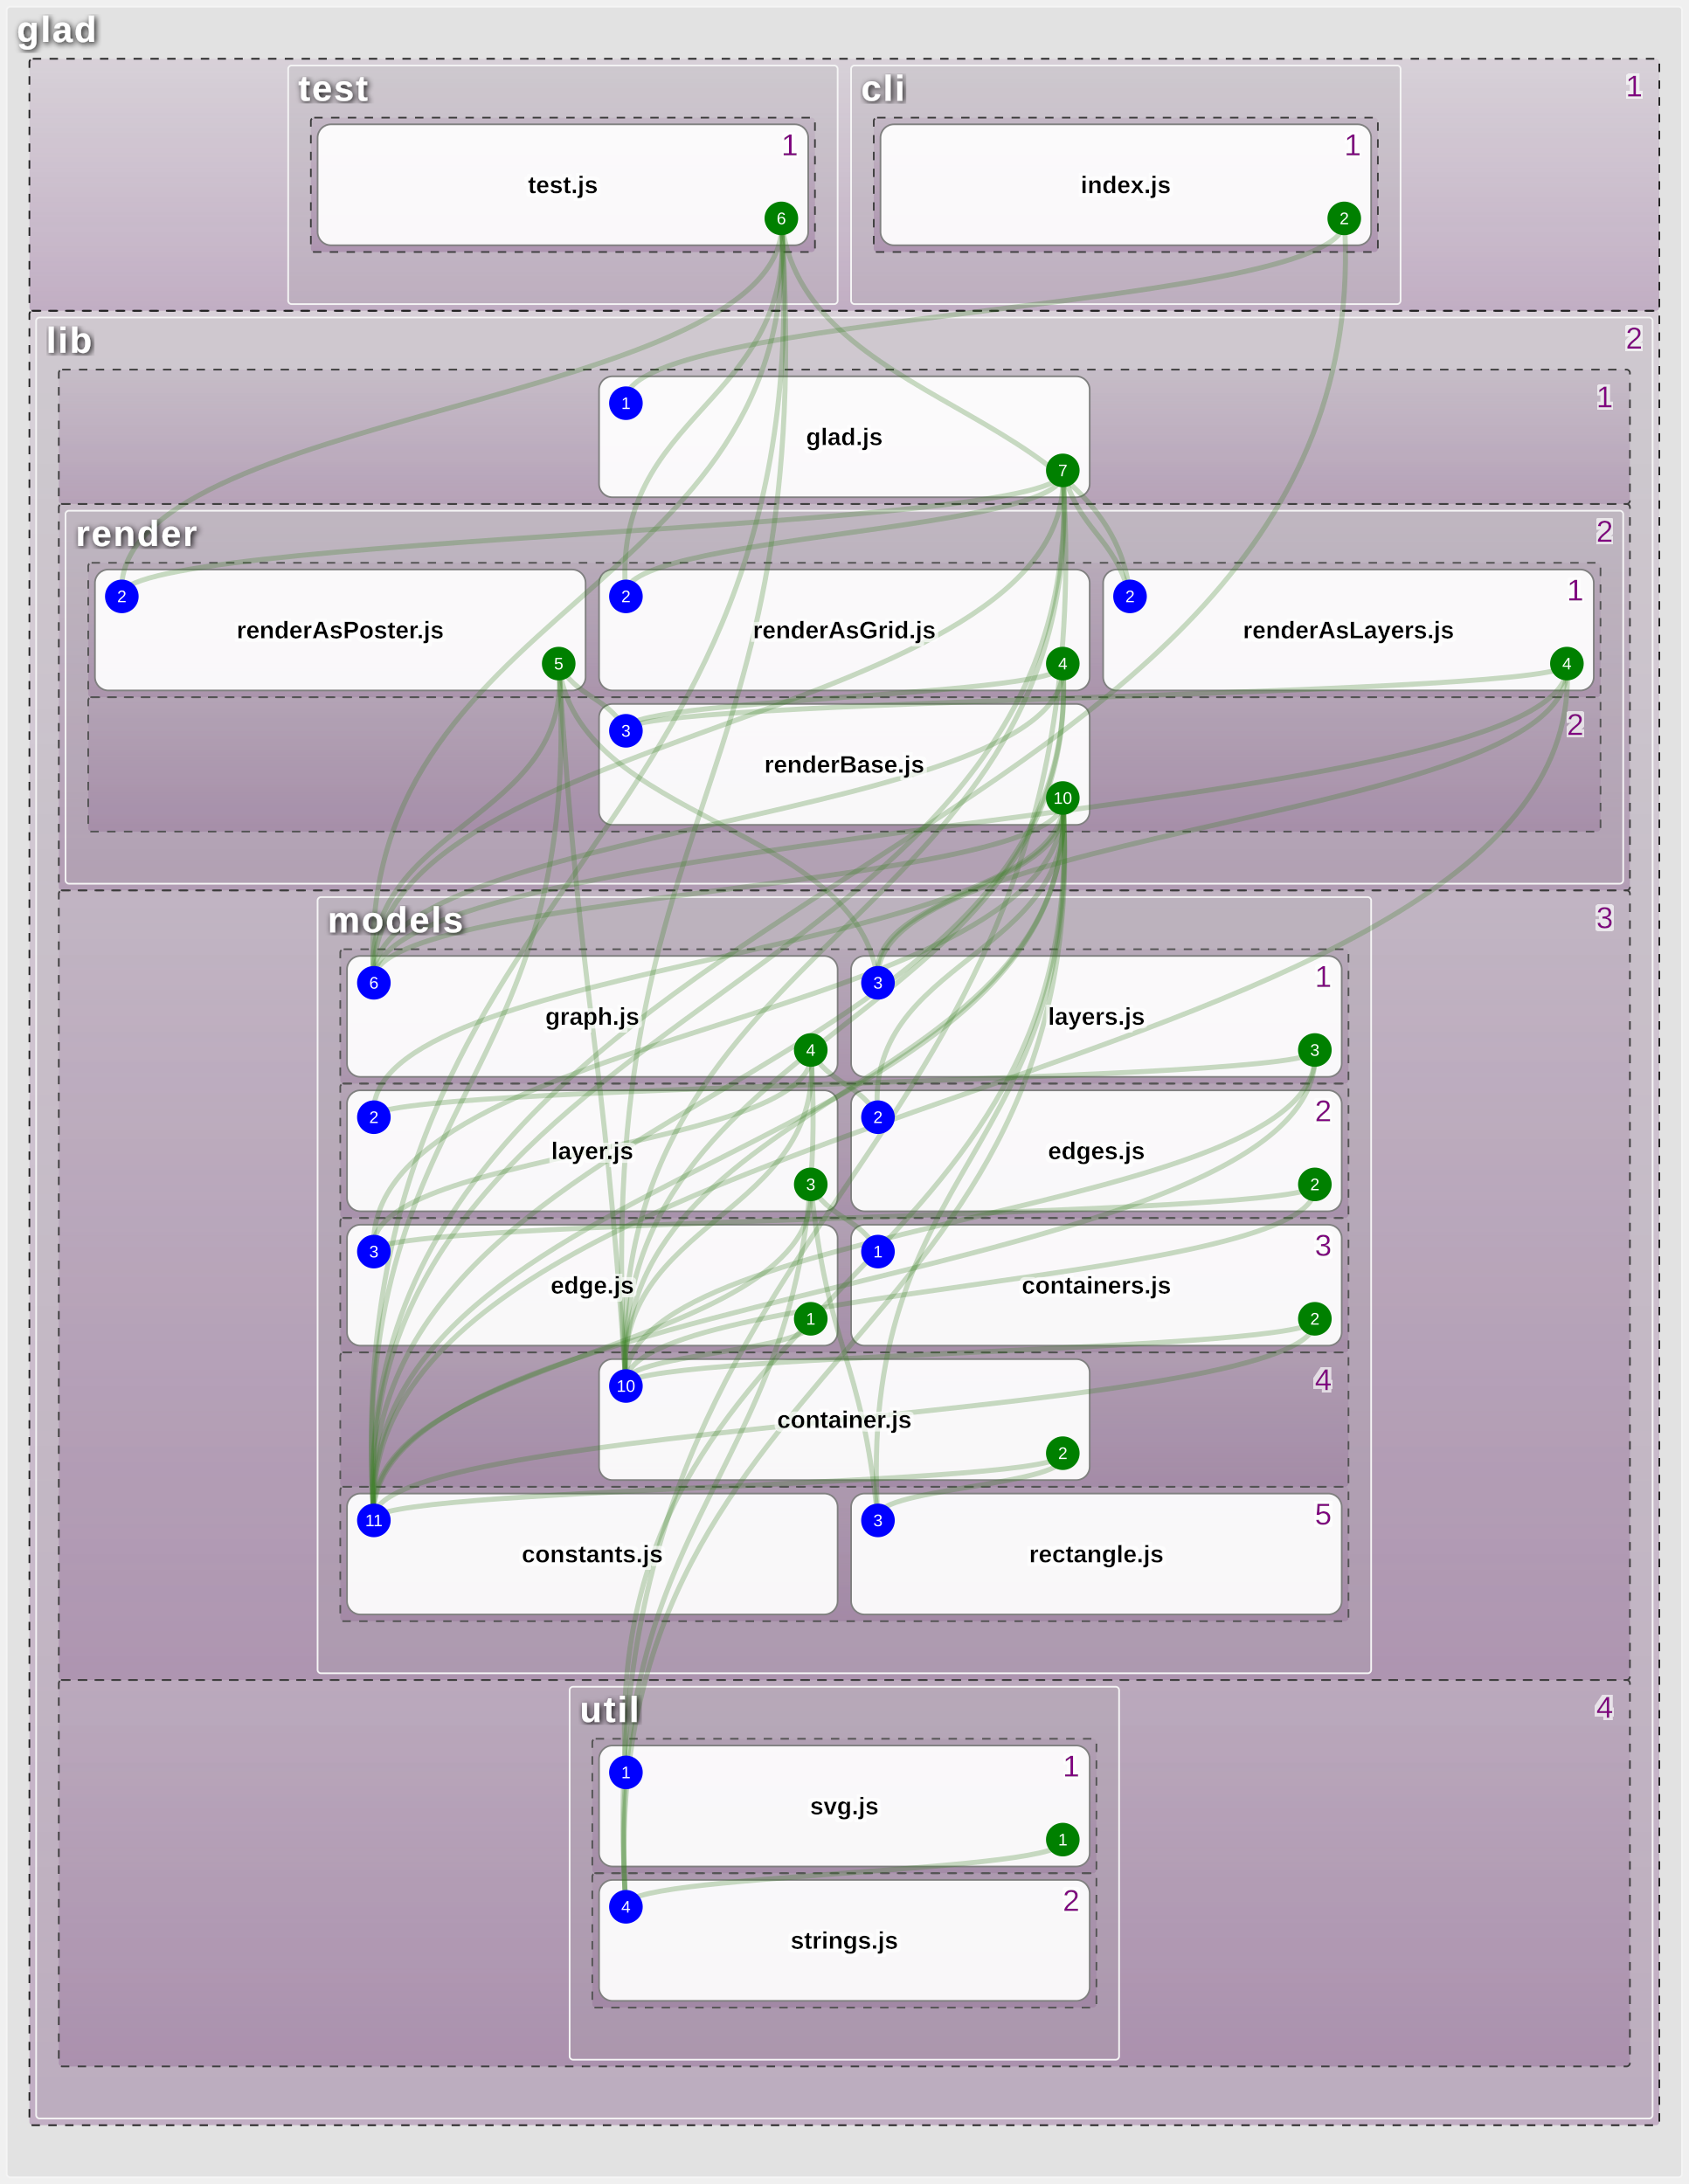
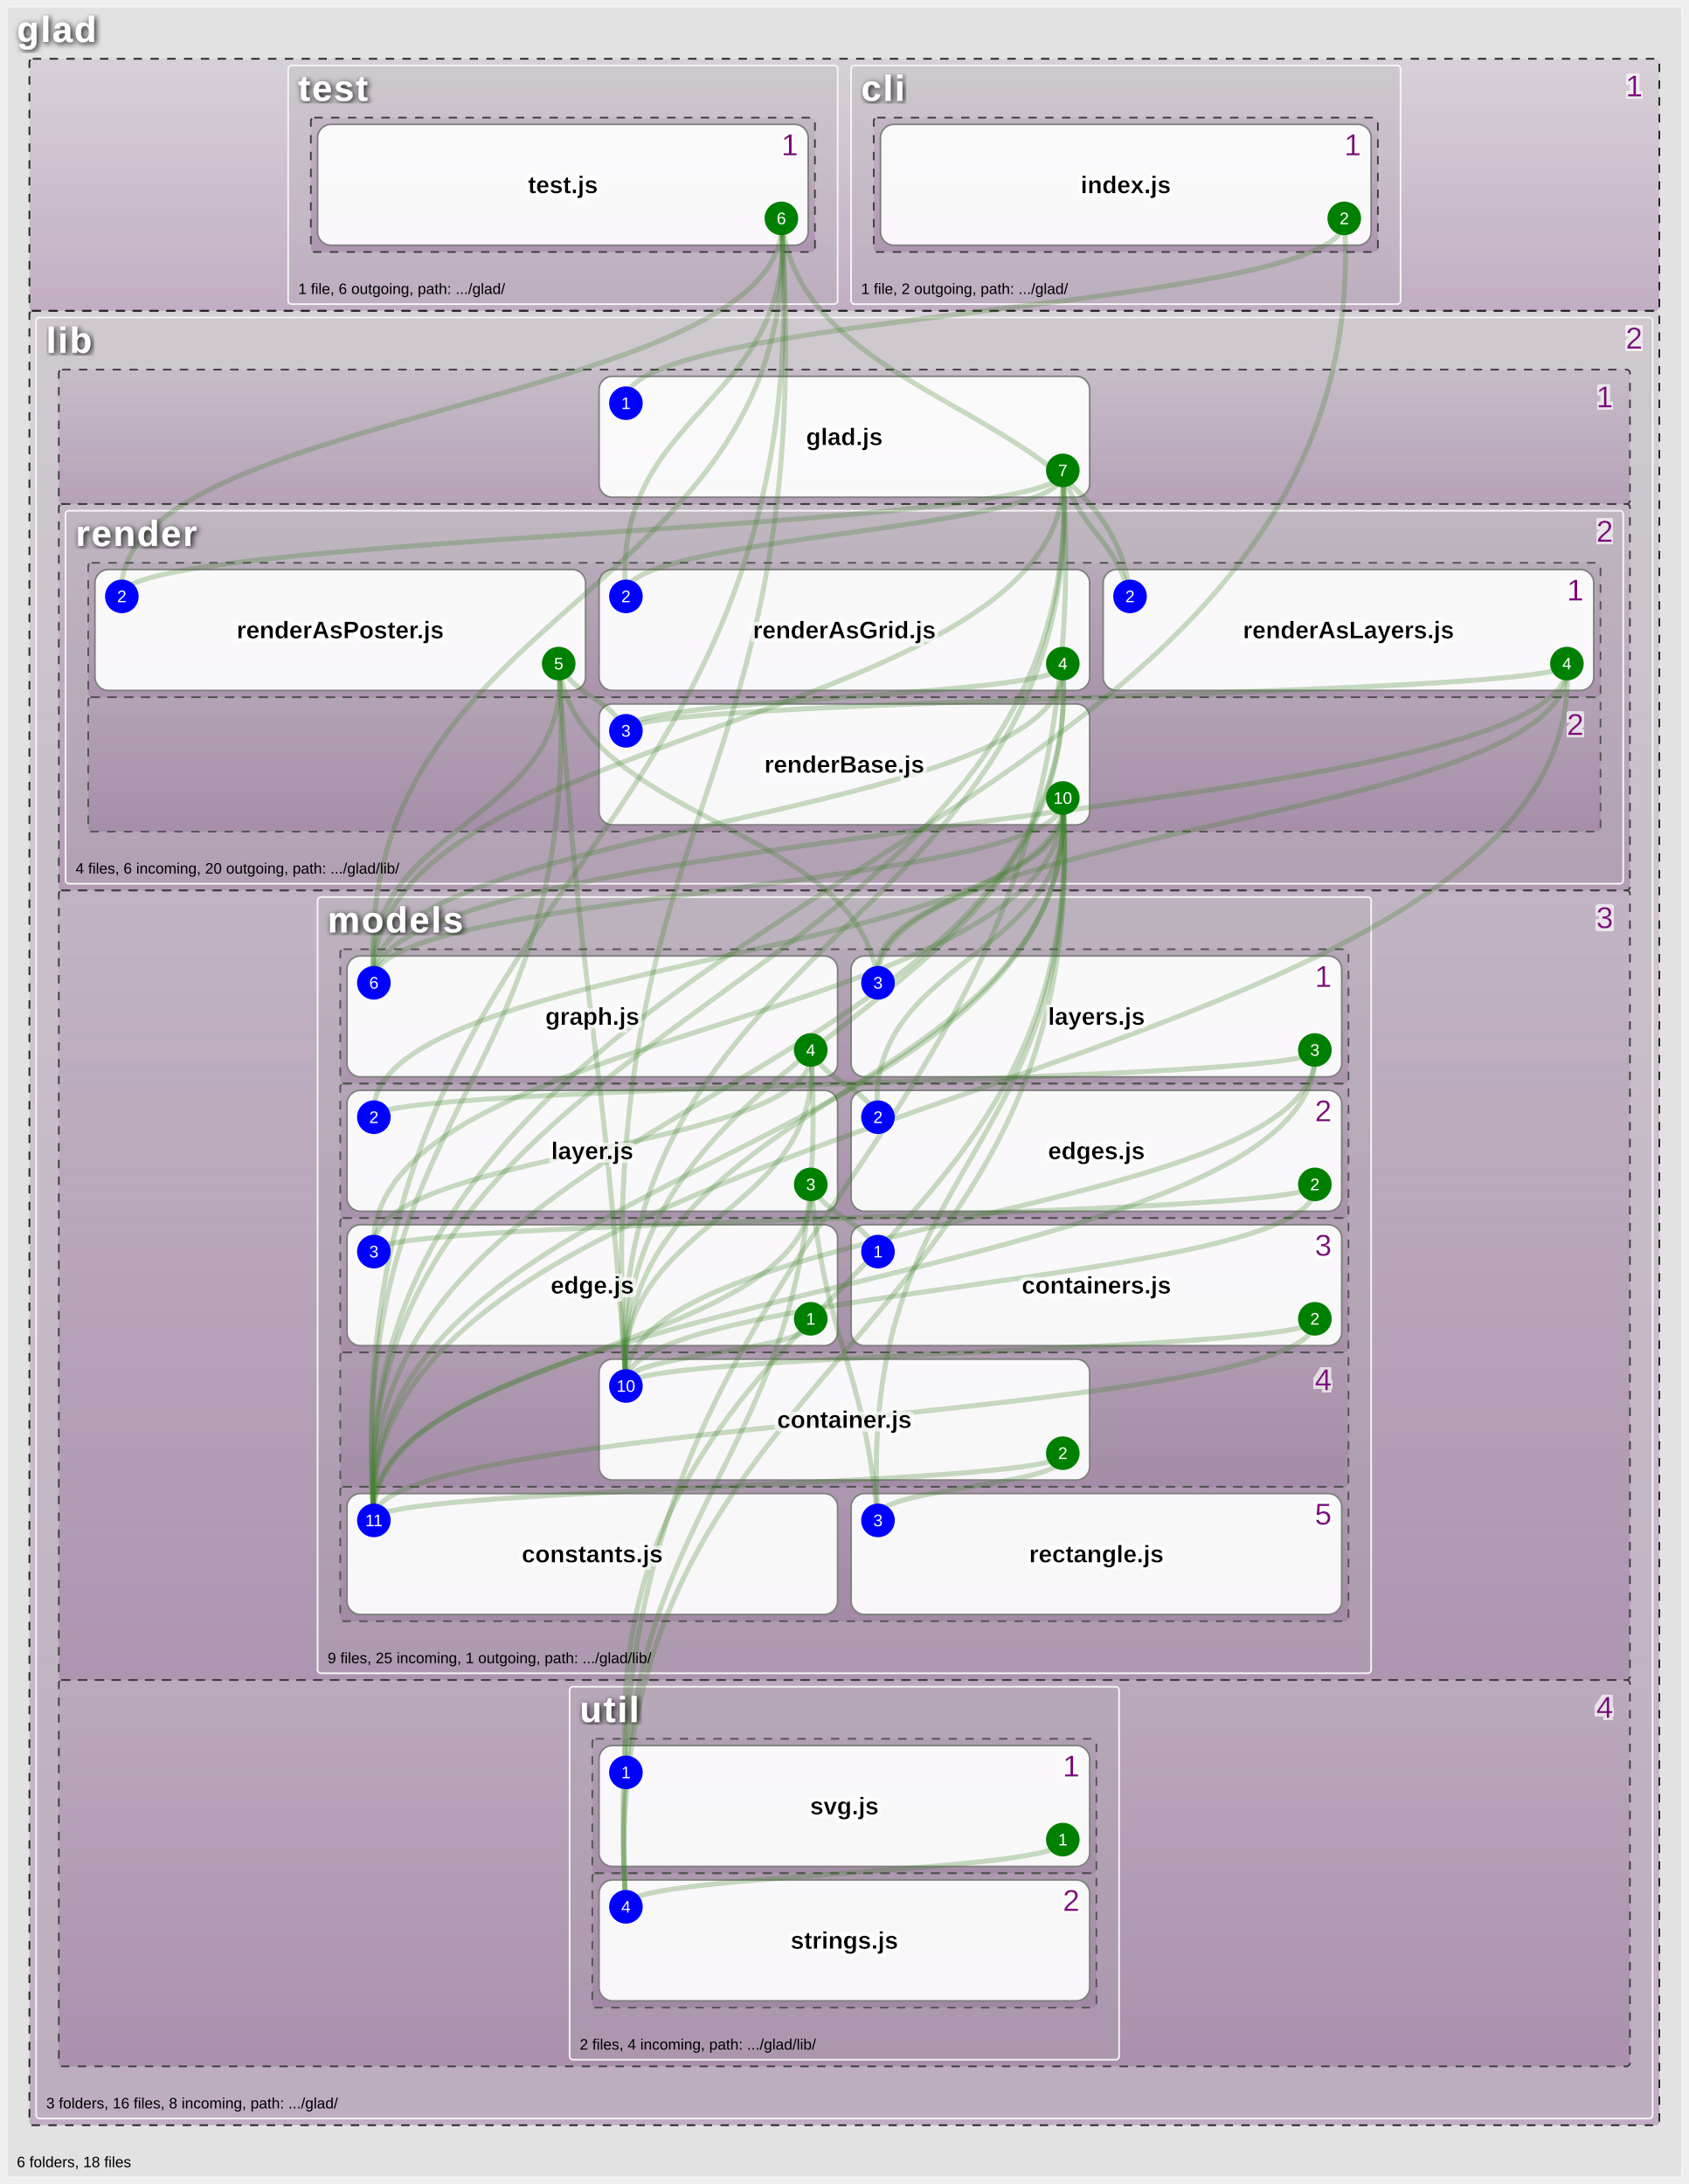
<svg xmlns="http://www.w3.org/2000/svg" width="1005" height="1300" font-family="Arial, Helvetica, sans-serif" style="background-color:white">
  <style>
    .layerRectangle {
      stroke: black;
      stroke-dasharray: 5,5;
      fill: url('#layers')
    }
    .layerText {
      fill: purple;
      font-size: 150%;
      filter: url(#outlineWhite);
    }
    .nodeFolder {
      fill: #aaaaaa33;
      stroke: whitesmoke;
    }
    .nodeFile {
      fill: #ffffffee;
      stroke: gray;
    }
    .folderName {
      font-size: 180%;
      fill : white;
      font-weight: bolder;
      text-anchor: start;
      letter-spacing : 1px;
      dominant-baseline: hanging;
      filter: url(#shadow);
    }
    .nodeName {
      fill : black;
      font-weight: bold;
      text-anchor: middle;
      dominant-baseline: central;
      filter: url(#outlineWhite);
    }
    .line {
      fill : none;
      stroke-width: 3;
      opacity: 0.5;
    }
    .line:hover {
      stroke-width: 6;
      opacity: 1;
    }

    </style>
  <defs id="idSvgDef">
    <linearGradient id="layers" gradientTransform="rotate(90)">
      <stop offset="0%" stop-color="rgba(105, 24, 114, 0.10)" />
      <stop offset="100%" stop-color="rgba(105, 24, 114, 0.30)" />
    </linearGradient>
    <filter id="shadow">
      <feGaussianBlur in="SourceAlpha" stdDeviation="2" />
      <feOffset dx="1" dy="1" result="offsetblur" />
      <feFlood flood-color="black" />
      <feComposite in2="offsetblur" operator="in" />
      <feMerge>
        <feMergeNode />
        <feMergeNode in="SourceGraphic" />
      </feMerge>
    </filter>
    <filter id="outlineWhite">
      <feMorphology in="SourceAlpha" result="DILATED" operator="dilate" radius="2" />
      <feFlood flood-color="#ffffffaa" flood-opacity="1" result="WHITE" />
      <feComposite in="WHITE" in2="DILATED" operator="in" result="OUTLINE" />
      <feMerge>
        <feMergeNode in="OUTLINE" />
        <feMergeNode in="SourceGraphic" />
      </feMerge>
    </filter>
    <filter id="outlineBlack">
      <feMorphology in="SourceAlpha" result="DILATED" operator="dilate" radius="2" />
      <feFlood flood-color="#000000aa" flood-opacity="1" result="BLACK" />
      <feComposite in="BLACK" in2="DILATED" operator="in" result="OUTLINE" />
      <feMerge>
        <feMergeNode in="OUTLINE" />
        <feMergeNode in="SourceGraphic" />
      </feMerge>
    </filter>
    <marker id="lineEnd" viewBox="0 -5 30 10" refX="12" orient="auto">
      <path d="M0,-16L32,0L0,16" fill="#3058FFaa" />
    </marker>
    <marker id="lineStart" viewBox="0 -4 8 8" refX="4" orient="auto">
      <circle cx="4" r="4" fill="#377E22aa" />
    </marker>
  </defs>
  <g id="Layers_Rects">
    <g id="Layer:0 of glad">
      <rect x="17.5" y="35" width="970" height="150" rx="2" ry="2" class="layerRectangle" id="glad 0" />
    </g>
    <g id="Layer:0 of test">
      <rect x="185" y="70" width="300" height="80" rx="2" ry="2" class="layerRectangle" id="test 0" />
    </g>
    <g id="Layer:0 of cli">
      <rect x="520" y="70" width="300" height="80" rx="2" ry="2" class="layerRectangle" id="cli 0" />
    </g>
    <g id="Layer:1 of glad">
      <rect x="17.5" y="185" width="970" height="1080" rx="2" ry="2" class="layerRectangle" id="glad 1" />
    </g>
    <g id="Layer:0 of lib">
      <rect x="35" y="220" width="935" height="80" rx="2" ry="2" class="layerRectangle" id="lib 0" />
    </g>
    <g id="Layer:1 of lib">
      <rect x="35" y="300" width="935" height="230" rx="2" ry="2" class="layerRectangle" id="lib 1" />
    </g>
    <g id="Layer:0 of render">
      <rect x="52.5" y="335" width="900" height="80" rx="2" ry="2" class="layerRectangle" id="render 0" />
    </g>
    <g id="Layer:1 of render">
      <rect x="52.5" y="415" width="900" height="80" rx="2" ry="2" class="layerRectangle" id="render 1" />
    </g>
    <g id="Layer:2 of lib">
      <rect x="35" y="530" width="935" height="470" rx="2" ry="2" class="layerRectangle" id="lib 2" />
    </g>
    <g id="Layer:0 of models">
      <rect x="202.5" y="565" width="600" height="80" rx="2" ry="2" class="layerRectangle" id="models 0" />
    </g>
    <g id="Layer:1 of models">
      <rect x="202.5" y="645" width="600" height="80" rx="2" ry="2" class="layerRectangle" id="models 1" />
    </g>
    <g id="Layer:2 of models">
      <rect x="202.5" y="725" width="600" height="80" rx="2" ry="2" class="layerRectangle" id="models 2" />
    </g>
    <g id="Layer:3 of models">
      <rect x="202.5" y="805" width="600" height="80" rx="2" ry="2" class="layerRectangle" id="models 3" />
    </g>
    <g id="Layer:4 of models">
      <rect x="202.5" y="885" width="600" height="80" rx="2" ry="2" class="layerRectangle" id="models 4" />
    </g>
    <g id="Layer:3 of lib">
      <rect x="35" y="1000" width="935" height="230" rx="2" ry="2" class="layerRectangle" id="lib 3" />
    </g>
    <g id="Layer:0 of util">
      <rect x="352.5" y="1035" width="300" height="80" rx="2" ry="2" class="layerRectangle" id="util 0" />
    </g>
    <g id="Layer:1 of util">
      <rect x="352.5" y="1115" width="300" height="80" rx="2" ry="2" class="layerRectangle" id="util 1" />
    </g>
  </g>
  <g id="Node_glad">
    <rect x="4" y="4" width="997" height="1292" rx="2" ry="2" class="nodeFolder" />
    <g id="Node_lib">
      <rect x="21.5" y="189" width="962" height="1072" rx="2" ry="2" class="nodeFolder" />
      <g id="Node_glad.js">
        <rect x="356.5" y="224" width="292" height="72" rx="8" ry="8" class="nodeFile" />
      </g>
      <g id="Node_render">
        <rect x="39" y="304" width="927" height="222" rx="2" ry="2" class="nodeFolder" />
        <g id="Node_renderAsPoster.js">
          <rect x="56.5" y="339" width="292" height="72" rx="8" ry="8" class="nodeFile" />
        </g>
        <g id="Node_renderAsGrid.js">
          <rect x="356.5" y="339" width="292" height="72" rx="8" ry="8" class="nodeFile" />
        </g>
        <g id="Node_renderAsLayers.js">
          <rect x="656.5" y="339" width="292" height="72" rx="8" ry="8" class="nodeFile" />
        </g>
        <g id="Node_renderBase.js">
          <rect x="356.5" y="419" width="292" height="72" rx="8" ry="8" class="nodeFile" />
        </g>
      </g>
      <g id="Node_models">
        <rect x="189" y="534" width="627" height="462" rx="2" ry="2" class="nodeFolder" />
        <g id="Node_graph.js">
          <rect x="206.5" y="569" width="292" height="72" rx="8" ry="8" class="nodeFile" />
        </g>
        <g id="Node_layers.js">
          <rect x="506.5" y="569" width="292" height="72" rx="8" ry="8" class="nodeFile" />
        </g>
        <g id="Node_layer.js">
          <rect x="206.5" y="649" width="292" height="72" rx="8" ry="8" class="nodeFile" />
        </g>
        <g id="Node_edges.js">
          <rect x="506.5" y="649" width="292" height="72" rx="8" ry="8" class="nodeFile" />
        </g>
        <g id="Node_edge.js">
          <rect x="206.5" y="729" width="292" height="72" rx="8" ry="8" class="nodeFile" />
        </g>
        <g id="Node_containers.js">
          <rect x="506.5" y="729" width="292" height="72" rx="8" ry="8" class="nodeFile" />
        </g>
        <g id="Node_container.js">
          <rect x="356.5" y="809" width="292" height="72" rx="8" ry="8" class="nodeFile" />
        </g>
        <g id="Node_constants.js">
          <rect x="206.5" y="889" width="292" height="72" rx="8" ry="8" class="nodeFile" />
        </g>
        <g id="Node_rectangle.js">
          <rect x="506.5" y="889" width="292" height="72" rx="8" ry="8" class="nodeFile" />
        </g>
      </g>
      <g id="Node_util">
        <rect x="339" y="1004" width="327" height="222" rx="2" ry="2" class="nodeFolder" />
        <g id="Node_svg.js">
          <rect x="356.5" y="1039" width="292" height="72" rx="8" ry="8" class="nodeFile" />
        </g>
        <g id="Node_strings.js">
          <rect x="356.5" y="1119" width="292" height="72" rx="8" ry="8" class="nodeFile" />
        </g>
      </g>
    </g>
    <g id="Node_test">
      <rect x="171.5" y="39" width="327" height="142" rx="2" ry="2" class="nodeFolder" />
      <g id="Node_test.js">
        <rect x="189" y="74" width="292" height="72" rx="8" ry="8" class="nodeFile" />
      </g>
    </g>
    <g id="Node_cli">
      <rect x="506.5" y="39" width="327" height="142" rx="2" ry="2" class="nodeFolder" />
      <g id="Node_index.js">
        <rect x="524" y="74" width="292" height="72" rx="8" ry="8" class="nodeFile" />
      </g>
    </g>
  </g>
  <g id="Edges">
    <path class="line" d="M632.5 865 C 642.5 885,212.5 885, 222.5 905" fill="none" stroke="#377E2288">
      </path>
    <path class="line" d="M632.5 865 C 642.5 885,512.5 885, 522.5 905" fill="none" stroke="#377E2288">
      </path>
    <path class="line" d="M782.5 785 C 792.5 845,212.5 845, 222.5 905" fill="none" stroke="#377E2288">
      </path>
    <path class="line" d="M782.5 785 C 792.5 805,362.5 805, 372.5 825" fill="none" stroke="#377E2288">
      </path>
    <path class="line" d="M482.5 785 C 492.5 805,362.5 805, 372.5 825" fill="none" stroke="#377E2288">
      </path>
    <path class="line" d="M782.5 705 C 792.5 765,362.5 765, 372.5 825" fill="none" stroke="#377E2288">
      </path>
    <path class="line" d="M782.5 705 C 792.5 725,212.5 725, 222.5 745" fill="none" stroke="#377E2288">
      </path>
    <path class="line" d="M632.5 280 C 652.5 592,202.5 593, 222.5 905" fill="none" stroke="#377E2288">
      </path>
    <path class="line" d="M632.5 280 C 650.5 552,354.5 553, 372.5 825" fill="none" stroke="#377E2288">
      </path>
    <path class="line" d="M632.5 280 C 642.5 432,212.5 433, 222.5 585" fill="none" stroke="#377E2288">
      </path>
    <path class="line" d="M632.5 280 C 642.5 317,362.5 318, 372.5 355" fill="none" stroke="#377E2288">
      </path>
    <path class="line" d="M632.5 280 C 642.5 317,662.5 318, 672.5 355" fill="none" stroke="#377E2288">
      </path>
    <path class="line" d="M632.5 280 C 642.5 317,62.5 318, 72.5 355" fill="none" stroke="#377E2288">
      </path>
    <path class="line" d="M632.5 280 C 660.5 707,344.5 708, 372.5 1135" fill="none" stroke="#377E2288">
      </path>
    <path class="line" d="M482.5 625 C 492.5 725,362.5 725, 372.5 825" fill="none" stroke="#377E2288">
      </path>
    <path class="line" d="M482.5 625 C 492.5 685,212.5 685, 222.5 745" fill="none" stroke="#377E2288">
      </path>
    <path class="line" d="M482.5 625 C 492.5 645,512.5 645, 522.5 665" fill="none" stroke="#377E2288">
      </path>
    <path class="line" d="M482.5 625 C 499.5 880,355.5 880, 372.5 1135" fill="none" stroke="#377E2288">
      </path>
    <path class="line" d="M800 130 C 825 517,197.5 518, 222.5 905" fill="none" stroke="#377E2288">
      </path>
    <path class="line" d="M800 130 C 810 185,362.5 185, 372.5 240" fill="none" stroke="#377E2288">
      </path>
    <path class="line" d="M482.5 705 C 492.5 805,212.5 805, 222.5 905" fill="none" stroke="#377E2288">
      </path>
    <path class="line" d="M482.5 705 C 492.5 725,512.5 725, 522.5 745" fill="none" stroke="#377E2288">
      </path>
    <path class="line" d="M482.5 705 C 492.5 805,512.5 805, 522.5 905" fill="none" stroke="#377E2288">
      </path>
    <path class="line" d="M782.5 625 C 792.5 765,212.5 765, 222.5 905" fill="none" stroke="#377E2288">
      </path>
    <path class="line" d="M782.5 625 C 792.5 725,362.5 725, 372.5 825" fill="none" stroke="#377E2288">
      </path>
    <path class="line" d="M782.5 625 C 792.5 645,212.5 645, 222.5 665" fill="none" stroke="#377E2288">
      </path>
    <path class="line" d="M632.5 395 C 649.5 650,205.5 650, 222.5 905" fill="none" stroke="#377E2288">
      </path>
    <path class="line" d="M632.5 395 C 646.5 610,358.5 610, 372.5 825" fill="none" stroke="#377E2288">
      </path>
    <path class="line" d="M632.5 395 C 642.5 490,212.5 490, 222.5 585" fill="none" stroke="#377E2288">
      </path>
    <path class="line" d="M632.5 395 C 642.5 415,362.5 415, 372.5 435" fill="none" stroke="#377E2288">
      </path>
    <path class="line" d="M932.5 395 C 949.5 650,205.5 650, 222.5 905" fill="none" stroke="#377E2288">
      </path>
    <path class="line" d="M932.5 395 C 942.5 490,212.5 490, 222.5 585" fill="none" stroke="#377E2288">
      </path>
    <path class="line" d="M932.5 395 C 942.5 490,512.5 490, 522.5 585" fill="none" stroke="#377E2288">
      </path>
    <path class="line" d="M932.5 395 C 942.5 415,362.5 415, 372.5 435" fill="none" stroke="#377E2288">
      </path>
    <path class="line" d="M332.5 395 C 349.5 650,205.5 650, 222.5 905" fill="none" stroke="#377E2288">
      </path>
    <path class="line" d="M332.5 395 C 346.5 610,358.5 610, 372.5 825" fill="none" stroke="#377E2288">
      </path>
    <path class="line" d="M332.5 395 C 342.5 490,212.5 490, 222.5 585" fill="none" stroke="#377E2288">
      </path>
    <path class="line" d="M332.5 395 C 342.5 490,512.5 490, 522.5 585" fill="none" stroke="#377E2288">
      </path>
    <path class="line" d="M332.5 395 C 342.5 415,362.5 415, 372.5 435" fill="none" stroke="#377E2288">
      </path>
    <path class="line" d="M632.5 475 C 646.5 690,208.5 690, 222.5 905" fill="none" stroke="#377E2288">
      </path>
    <path class="line" d="M632.5 475 C 643.5 650,361.5 650, 372.5 825" fill="none" stroke="#377E2288">
      </path>
    <path class="line" d="M632.5 475 C 642.5 610,212.5 610, 222.5 745" fill="none" stroke="#377E2288">
      </path>
    <path class="line" d="M632.5 475 C 642.5 570,512.5 570, 522.5 665" fill="none" stroke="#377E2288">
      </path>
    <path class="line" d="M632.5 475 C 642.5 530,212.5 530, 222.5 585" fill="none" stroke="#377E2288">
      </path>
    <path class="line" d="M632.5 475 C 642.5 570,212.5 570, 222.5 665" fill="none" stroke="#377E2288">
      </path>
    <path class="line" d="M632.5 475 C 642.5 530,512.5 530, 522.5 585" fill="none" stroke="#377E2288">
      </path>
    <path class="line" d="M632.5 475 C 646.5 690,508.5 690, 522.5 905" fill="none" stroke="#377E2288">
      </path>
    <path class="line" d="M632.5 475 C 654.5 805,350.5 805, 372.5 1135" fill="none" stroke="#377E2288">
      </path>
    <path class="line" d="M632.5 475 C 651.5 765,353.5 765, 372.5 1055" fill="none" stroke="#377E2288">
      </path>
    <path class="line" d="M632.5 1095 C 642.5 1115,362.5 1115, 372.5 1135" fill="none" stroke="#377E2288">
      </path>
    <path class="line" d="M465 130 C 490 517,197.5 518, 222.5 905" fill="none" stroke="#377E2288">
      </path>
    <path class="line" d="M465 130 C 488 477,349.5 478, 372.5 825" fill="none" stroke="#377E2288">
      </path>
    <path class="line" d="M465 130 C 480 357,207.5 358, 222.5 585" fill="none" stroke="#377E2288">
      </path>
    <path class="line" d="M465 130 C 475 242,362.5 243, 372.5 355" fill="none" stroke="#377E2288">
      </path>
    <path class="line" d="M465 130 C 475 242,662.5 243, 672.5 355" fill="none" stroke="#377E2288">
      </path>
    <path class="line" d="M465 130 C 475 242,62.5 243, 72.5 355" fill="none" stroke="#377E2288">
      </path>
  </g>
  <g id="Counters_glad">
    <g id="Counters_lib">
      <g id="Counters_glad.js">
        <g>
          <circle cx="632.5" cy="280" r="10" fill="green" />
          <text x="632.5" y="280" fill="white" font-size="10" text-anchor="middle" dominant-baseline="central">7</text>
        </g>
        <g>
          <circle cx="372.5" cy="240" r="10" fill="blue" />
          <text x="372.5" y="240" fill="white" font-size="10" text-anchor="middle" dominant-baseline="central">1</text>
        </g>
      </g>
      <g id="Counters_render">
        <g id="Counters_renderAsPoster.js">
          <g>
            <circle cx="332.5" cy="395" r="10" fill="green" />
            <text x="332.5" y="395" fill="white" font-size="10" text-anchor="middle" dominant-baseline="central">5</text>
          </g>
          <g>
            <circle cx="72.5" cy="355" r="10" fill="blue" />
            <text x="72.5" y="355" fill="white" font-size="10" text-anchor="middle" dominant-baseline="central">2</text>
          </g>
        </g>
        <g id="Counters_renderAsGrid.js">
          <g>
            <circle cx="632.5" cy="395" r="10" fill="green" />
            <text x="632.5" y="395" fill="white" font-size="10" text-anchor="middle" dominant-baseline="central">4</text>
          </g>
          <g>
            <circle cx="372.5" cy="355" r="10" fill="blue" />
            <text x="372.5" y="355" fill="white" font-size="10" text-anchor="middle" dominant-baseline="central">2</text>
          </g>
        </g>
        <g id="Counters_renderAsLayers.js">
          <g>
            <circle cx="932.5" cy="395" r="10" fill="green" />
            <text x="932.5" y="395" fill="white" font-size="10" text-anchor="middle" dominant-baseline="central">4</text>
          </g>
          <g>
            <circle cx="672.5" cy="355" r="10" fill="blue" />
            <text x="672.5" y="355" fill="white" font-size="10" text-anchor="middle" dominant-baseline="central">2</text>
          </g>
        </g>
        <g id="Counters_renderBase.js">
          <g>
            <circle cx="632.5" cy="475" r="10" fill="green" />
            <text x="632.5" y="475" fill="white" font-size="10" text-anchor="middle" dominant-baseline="central">10</text>
          </g>
          <g>
            <circle cx="372.5" cy="435" r="10" fill="blue" />
            <text x="372.5" y="435" fill="white" font-size="10" text-anchor="middle" dominant-baseline="central">3</text>
          </g>
        </g>
      </g>
      <g id="Counters_models">
        <g id="Counters_graph.js">
          <g>
            <circle cx="482.5" cy="625" r="10" fill="green" />
            <text x="482.5" y="625" fill="white" font-size="10" text-anchor="middle" dominant-baseline="central">4</text>
          </g>
          <g>
            <circle cx="222.5" cy="585" r="10" fill="blue" />
            <text x="222.5" y="585" fill="white" font-size="10" text-anchor="middle" dominant-baseline="central">6</text>
          </g>
        </g>
        <g id="Counters_layers.js">
          <g>
            <circle cx="782.5" cy="625" r="10" fill="green" />
            <text x="782.5" y="625" fill="white" font-size="10" text-anchor="middle" dominant-baseline="central">3</text>
          </g>
          <g>
            <circle cx="522.5" cy="585" r="10" fill="blue" />
            <text x="522.5" y="585" fill="white" font-size="10" text-anchor="middle" dominant-baseline="central">3</text>
          </g>
        </g>
        <g id="Counters_layer.js">
          <g>
            <circle cx="482.5" cy="705" r="10" fill="green" />
            <text x="482.5" y="705" fill="white" font-size="10" text-anchor="middle" dominant-baseline="central">3</text>
          </g>
          <g>
            <circle cx="222.5" cy="665" r="10" fill="blue" />
            <text x="222.5" y="665" fill="white" font-size="10" text-anchor="middle" dominant-baseline="central">2</text>
          </g>
        </g>
        <g id="Counters_edges.js">
          <g>
            <circle cx="782.5" cy="705" r="10" fill="green" />
            <text x="782.5" y="705" fill="white" font-size="10" text-anchor="middle" dominant-baseline="central">2</text>
          </g>
          <g>
            <circle cx="522.5" cy="665" r="10" fill="blue" />
            <text x="522.5" y="665" fill="white" font-size="10" text-anchor="middle" dominant-baseline="central">2</text>
          </g>
        </g>
        <g id="Counters_edge.js">
          <g>
            <circle cx="482.5" cy="785" r="10" fill="green" />
            <text x="482.5" y="785" fill="white" font-size="10" text-anchor="middle" dominant-baseline="central">1</text>
          </g>
          <g>
            <circle cx="222.5" cy="745" r="10" fill="blue" />
            <text x="222.5" y="745" fill="white" font-size="10" text-anchor="middle" dominant-baseline="central">3</text>
          </g>
        </g>
        <g id="Counters_containers.js">
          <g>
            <circle cx="782.5" cy="785" r="10" fill="green" />
            <text x="782.5" y="785" fill="white" font-size="10" text-anchor="middle" dominant-baseline="central">2</text>
          </g>
          <g>
            <circle cx="522.5" cy="745" r="10" fill="blue" />
            <text x="522.5" y="745" fill="white" font-size="10" text-anchor="middle" dominant-baseline="central">1</text>
          </g>
        </g>
        <g id="Counters_container.js">
          <g>
            <circle cx="632.5" cy="865" r="10" fill="green" />
            <text x="632.5" y="865" fill="white" font-size="10" text-anchor="middle" dominant-baseline="central">2</text>
          </g>
          <g>
            <circle cx="372.5" cy="825" r="10" fill="blue" />
            <text x="372.5" y="825" fill="white" font-size="10" text-anchor="middle" dominant-baseline="central">10</text>
          </g>
        </g>
        <g id="Counters_constants.js">
          <g>
            <circle cx="222.5" cy="905" r="10" fill="blue" />
            <text x="222.5" y="905" fill="white" font-size="10" text-anchor="middle" dominant-baseline="central">11</text>
          </g>
        </g>
        <g id="Counters_rectangle.js">
          <g>
            <circle cx="522.5" cy="905" r="10" fill="blue" />
            <text x="522.5" y="905" fill="white" font-size="10" text-anchor="middle" dominant-baseline="central">3</text>
          </g>
        </g>
      </g>
      <g id="Counters_util">
        <g id="Counters_svg.js">
          <g>
            <circle cx="632.5" cy="1095" r="10" fill="green" />
            <text x="632.5" y="1095" fill="white" font-size="10" text-anchor="middle" dominant-baseline="central">1</text>
          </g>
          <g>
            <circle cx="372.5" cy="1055" r="10" fill="blue" />
            <text x="372.5" y="1055" fill="white" font-size="10" text-anchor="middle" dominant-baseline="central">1</text>
          </g>
        </g>
        <g id="Counters_strings.js">
          <g>
            <circle cx="372.5" cy="1135" r="10" fill="blue" />
            <text x="372.5" y="1135" fill="white" font-size="10" text-anchor="middle" dominant-baseline="central">4</text>
          </g>
        </g>
      </g>
    </g>
    <g id="Counters_test">
      <g id="Counters_test.js">
        <g>
          <circle cx="465" cy="130" r="10" fill="green" />
          <text x="465" y="130" fill="white" font-size="10" text-anchor="middle" dominant-baseline="central">6</text>
        </g>
      </g>
    </g>
    <g id="Counters_cli">
      <g id="Counters_index.js">
        <g>
          <circle cx="800" cy="130" r="10" fill="green" />
          <text x="800" y="130" fill="white" font-size="10" text-anchor="middle" dominant-baseline="central">2</text>
        </g>
      </g>
    </g>
  </g>
  <g id="Labels_glad">
    <text class="folderName" x="10" y="10">glad</text>
+     <text x="10" y="1290" font-size="75%">6 folders, 18 files</text>
    <g id="Labels_lib">
      <text class="folderName" x="27.5" y="195">lib</text>
+       <text x="27.5" y="1255" font-size="75%">3 folders, 16 files, 8 incoming, path: .../glad/</text>
      <g id="Labels_glad.js">
        <text class="nodeName" x="502.5" y="260" font-size="120%">glad.js</text>
      </g>
      <g id="Labels_render">
        <text class="folderName" x="45" y="310">render</text>
+         <text x="45" y="520" font-size="75%">4 files, 6 incoming, 20 outgoing, path: .../glad/lib/</text>
        <g id="Labels_renderAsPoster.js">
          <text class="nodeName" x="202.5" y="375" font-size="120%">renderAsPoster.js</text>
        </g>
        <g id="Labels_renderAsGrid.js">
          <text class="nodeName" x="502.5" y="375" font-size="120%">renderAsGrid.js</text>
        </g>
        <g id="Labels_renderAsLayers.js">
          <text class="nodeName" x="802.5" y="375" font-size="120%">renderAsLayers.js</text>
        </g>
        <g id="Labels_renderBase.js">
          <text class="nodeName" x="502.5" y="455" font-size="120%">renderBase.js</text>
        </g>
      </g>
      <g id="Labels_models">
        <text class="folderName" x="195" y="540">models</text>
+         <text x="195" y="990" font-size="75%">9 files, 25 incoming, 1 outgoing, path: .../glad/lib/</text>
        <g id="Labels_graph.js">
          <text class="nodeName" x="352.5" y="605" font-size="120%">graph.js</text>
        </g>
        <g id="Labels_layers.js">
          <text class="nodeName" x="652.5" y="605" font-size="120%">layers.js</text>
        </g>
        <g id="Labels_layer.js">
          <text class="nodeName" x="352.5" y="685" font-size="120%">layer.js</text>
        </g>
        <g id="Labels_edges.js">
          <text class="nodeName" x="652.5" y="685" font-size="120%">edges.js</text>
        </g>
        <g id="Labels_edge.js">
          <text class="nodeName" x="352.5" y="765" font-size="120%">edge.js</text>
        </g>
        <g id="Labels_containers.js">
          <text class="nodeName" x="652.5" y="765" font-size="120%">containers.js</text>
        </g>
        <g id="Labels_container.js">
          <text class="nodeName" x="502.5" y="845" font-size="120%">container.js</text>
        </g>
        <g id="Labels_constants.js">
          <text class="nodeName" x="352.5" y="925" font-size="120%">constants.js</text>
        </g>
        <g id="Labels_rectangle.js">
          <text class="nodeName" x="652.5" y="925" font-size="120%">rectangle.js</text>
        </g>
      </g>
      <g id="Labels_util">
        <text class="folderName" x="345" y="1010">util</text>
+         <text x="345" y="1220" font-size="75%">2 files, 4 incoming, path: .../glad/lib/</text>
        <g id="Labels_svg.js">
          <text class="nodeName" x="502.5" y="1075" font-size="120%">svg.js</text>
        </g>
        <g id="Labels_strings.js">
          <text class="nodeName" x="502.5" y="1155" font-size="120%">strings.js</text>
        </g>
      </g>
    </g>
    <g id="Labels_test">
      <text class="folderName" x="177.5" y="45">test</text>
+       <text x="177.5" y="175" font-size="75%">1 file, 6 outgoing, path: .../glad/</text>
      <g id="Labels_test.js">
        <text class="nodeName" x="335" y="110" font-size="120%">test.js</text>
      </g>
    </g>
    <g id="Labels_cli">
      <text class="folderName" x="512.5" y="45">cli</text>
+       <text x="512.5" y="175" font-size="75%">1 file, 2 outgoing, path: .../glad/</text>
      <g id="Labels_index.js">
        <text class="nodeName" x="670" y="110" font-size="120%">index.js</text>
      </g>
    </g>
  </g>
  <g id="Layers_Text">
    <g id="Layer:0 of glad">
      <text x="977.5" y="45" class="layerText" dominant-baseline="hanging" text-anchor="end">1 </text>
    </g>
    <g id="Layer:0 of test">
      <text x="475" y="80" class="layerText" dominant-baseline="hanging" text-anchor="end">1 </text>
    </g>
    <g id="Layer:0 of cli">
      <text x="810" y="80" class="layerText" dominant-baseline="hanging" text-anchor="end">1 </text>
    </g>
    <g id="Layer:1 of glad">
      <text x="977.5" y="195" class="layerText" dominant-baseline="hanging" text-anchor="end">2 </text>
    </g>
    <g id="Layer:0 of lib">
      <text x="960" y="230" class="layerText" dominant-baseline="hanging" text-anchor="end">1 </text>
    </g>
    <g id="Layer:1 of lib">
      <text x="960" y="310" class="layerText" dominant-baseline="hanging" text-anchor="end">2 </text>
    </g>
    <g id="Layer:0 of render">
      <text x="942.5" y="345" class="layerText" dominant-baseline="hanging" text-anchor="end">1 </text>
    </g>
    <g id="Layer:1 of render">
      <text x="942.5" y="425" class="layerText" dominant-baseline="hanging" text-anchor="end">2 </text>
    </g>
    <g id="Layer:2 of lib">
      <text x="960" y="540" class="layerText" dominant-baseline="hanging" text-anchor="end">3 </text>
    </g>
    <g id="Layer:0 of models">
      <text x="792.5" y="575" class="layerText" dominant-baseline="hanging" text-anchor="end">1 </text>
    </g>
    <g id="Layer:1 of models">
      <text x="792.5" y="655" class="layerText" dominant-baseline="hanging" text-anchor="end">2 </text>
    </g>
    <g id="Layer:2 of models">
      <text x="792.5" y="735" class="layerText" dominant-baseline="hanging" text-anchor="end">3 </text>
    </g>
    <g id="Layer:3 of models">
      <text x="792.5" y="815" class="layerText" dominant-baseline="hanging" text-anchor="end">4 </text>
    </g>
    <g id="Layer:4 of models">
      <text x="792.5" y="895" class="layerText" dominant-baseline="hanging" text-anchor="end">5 </text>
    </g>
    <g id="Layer:3 of lib">
      <text x="960" y="1010" class="layerText" dominant-baseline="hanging" text-anchor="end">4 </text>
    </g>
    <g id="Layer:0 of util">
      <text x="642.5" y="1045" class="layerText" dominant-baseline="hanging" text-anchor="end">1 </text>
    </g>
    <g id="Layer:1 of util">
      <text x="642.5" y="1125" class="layerText" dominant-baseline="hanging" text-anchor="end">2 </text>
    </g>
  </g>
</svg>
